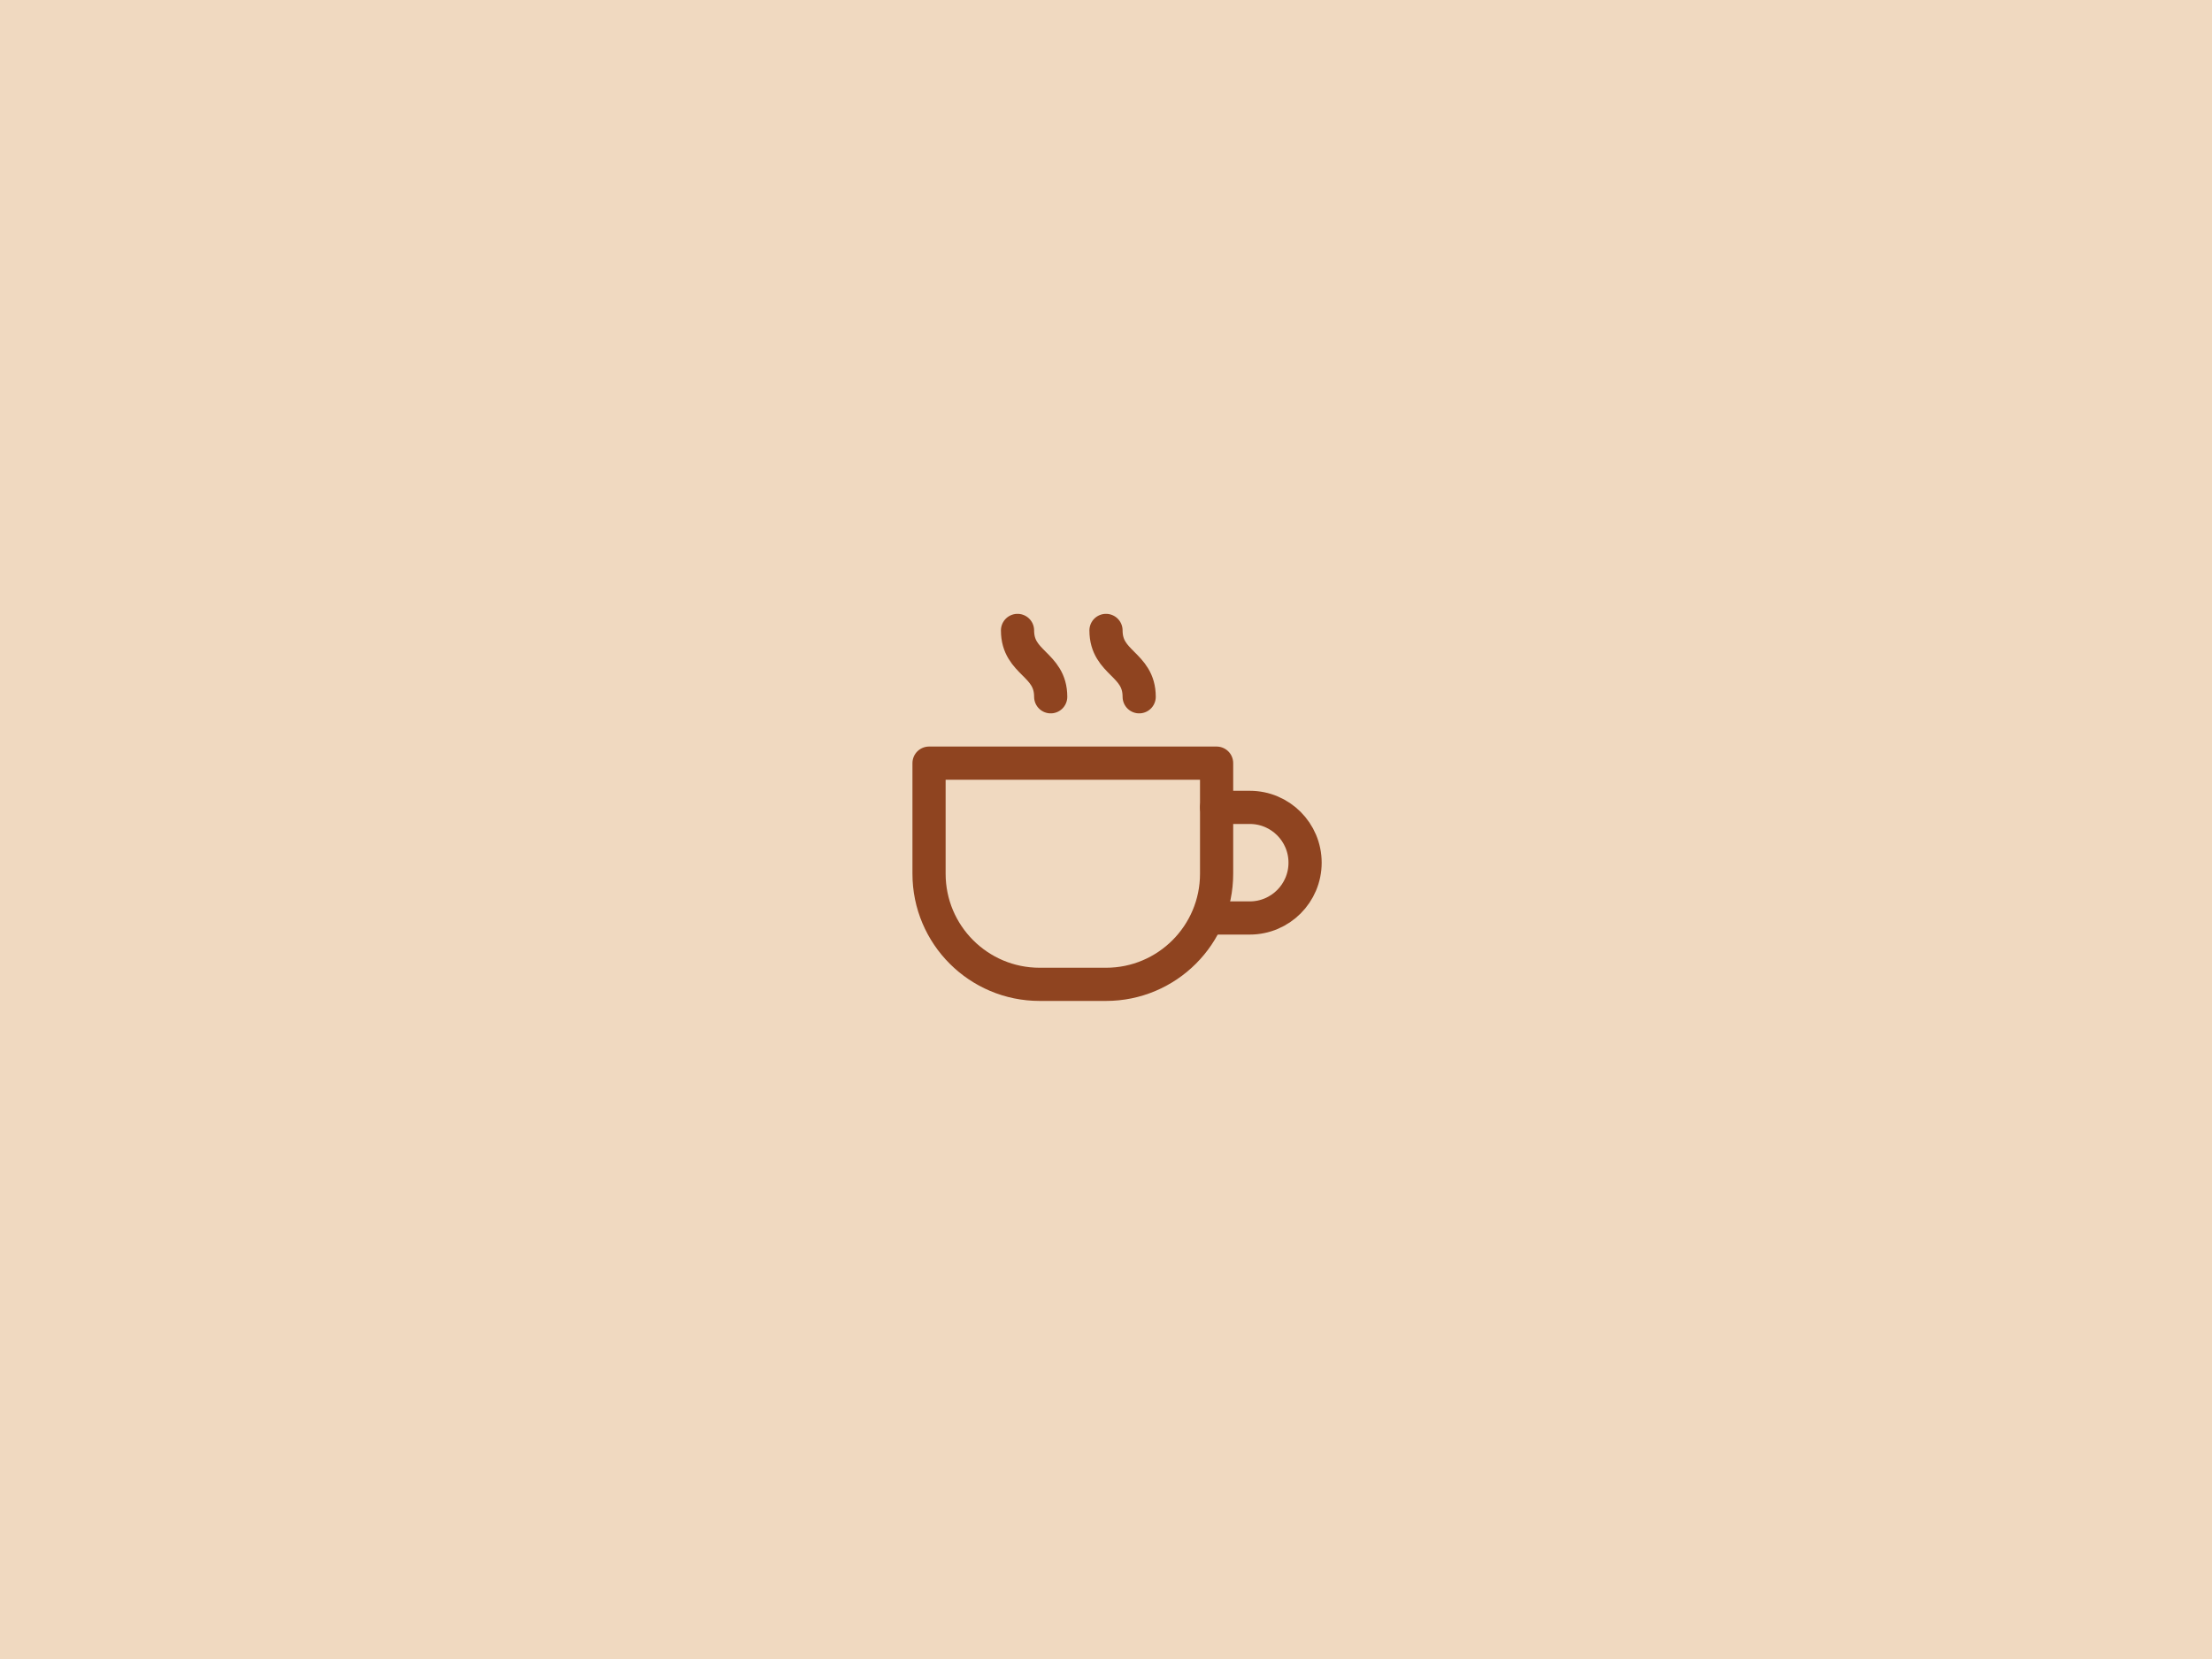
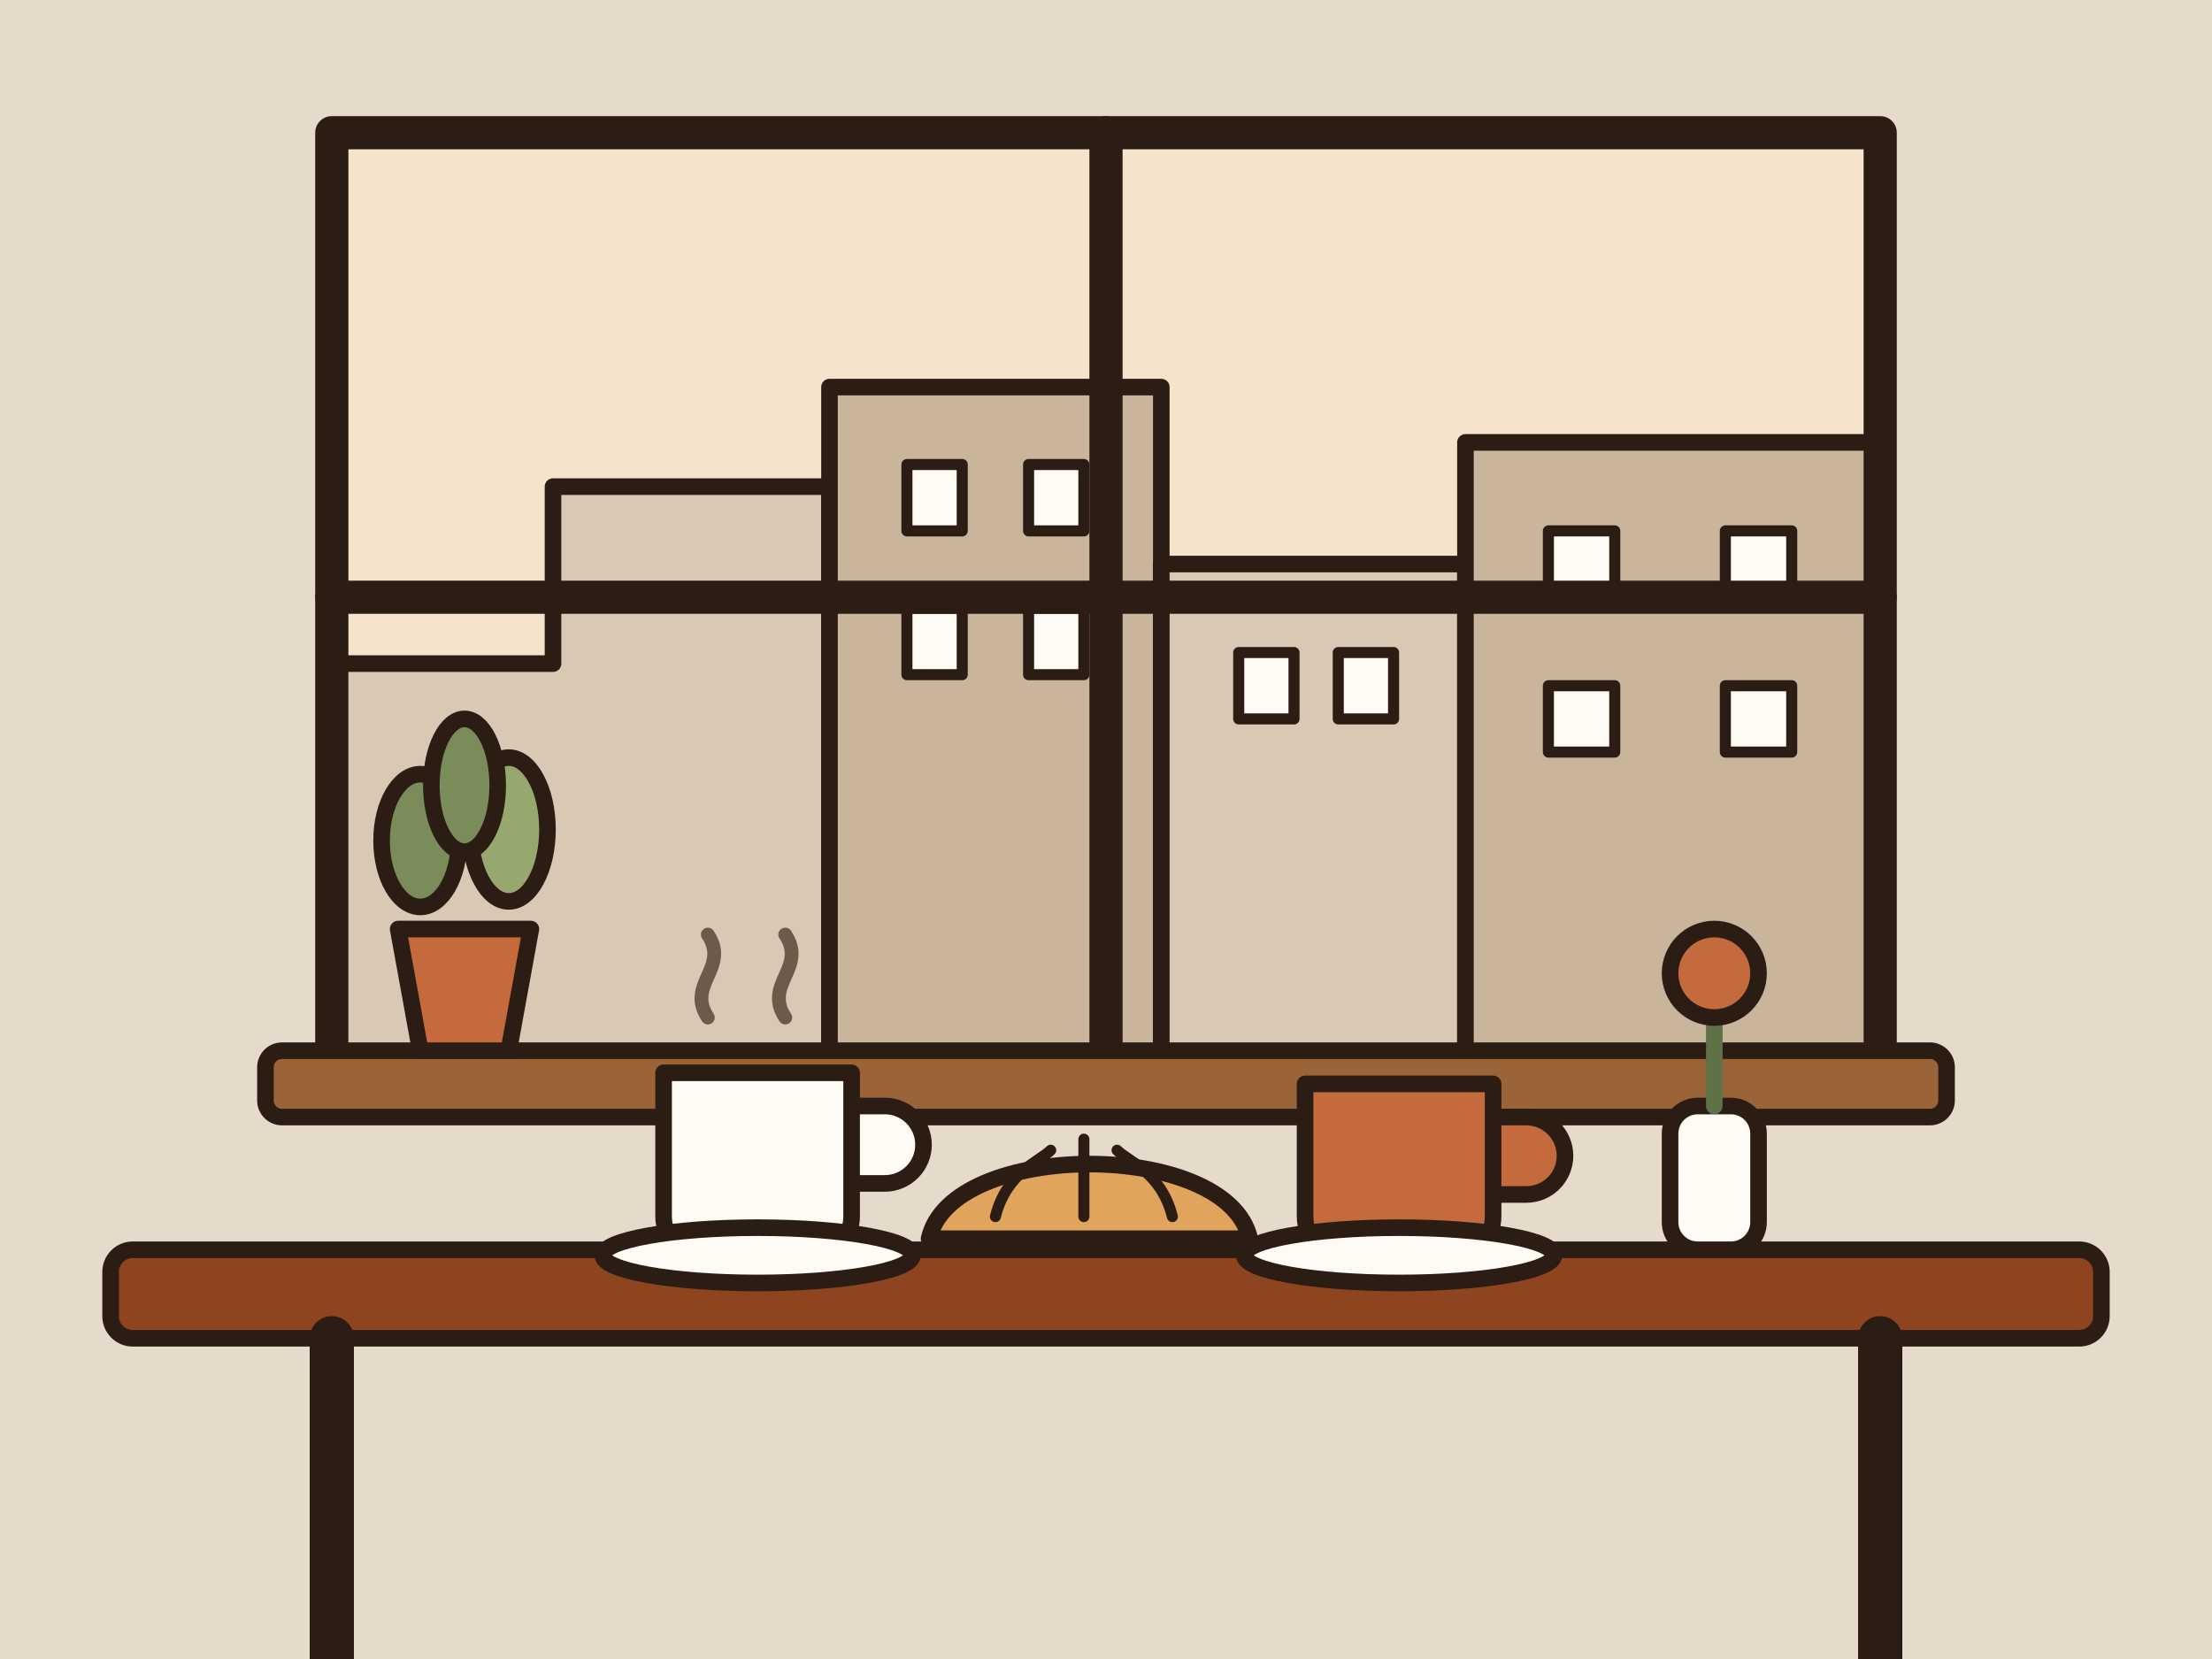
<svg xmlns="http://www.w3.org/2000/svg" viewBox="0 0 400 300">
-   <rect width="400" height="300" fill="#f0d9c0" />
-   <g transform="translate(152 102) scale(4)" fill="none" stroke="#8f4420" stroke-width="1.5" stroke-linecap="round" stroke-linejoin="round">
-     <path d="M4 9h13v5a5 5 0 0 1-5 5H9a5 5 0 0 1-5-5V9z" />
-     <path d="M17 11h1.5a2.5 2.5 0 0 1 0 5H17" />
-     <path d="M8 3c0 1.5 1.5 1.5 1.5 3" />
-     <path d="M12 3c0 1.5 1.5 1.5 1.5 3" />
+   <rect width="400" height="300" fill="#e6dacb" />
+   <g stroke="#2b1d14" stroke-width="3" stroke-linejoin="round" stroke-linecap="round">
+     <rect x="60" y="24" width="280" height="168" fill="#f6e3cc" />
+     <path d="M60 192V120h40V88h50v104z" fill="#d9c8b4" />
+     <path d="M150 192V70h60v122z" fill="#c9b49c" />
+     <path d="M210 192v-90h55v90z" fill="#d9c8b4" />
+     <path d="M265 192V80h75v112z" fill="#c9b49c" />
+     <path d="M164 84h10v12h-10zM186 84h10v12h-10zM164 110h10v12h-10zM186 110h10v12h-10zM280 96h12v12h-12zM312 96h12v12h-12zM280 124h12v12h-12zM312 124h12v12h-12zM224 118h10v12h-10zM242 118h10v12h-10z" fill="#fffbf4" stroke-width="2" />
+     <rect x="60" y="24" width="280" height="168" fill="none" stroke-width="6" />
+     <path d="M200 24v168M60 108h280" fill="none" stroke-width="6" />
+     <rect x="48" y="190" width="304" height="12" rx="3" fill="#9a6438" />
+     <path d="M72 168h24l-4 22H76z" fill="#c46a3c" />
+     <ellipse cx="76" cy="152" rx="7" ry="12" fill="#7a8c5a" />
+     <ellipse cx="92" cy="150" rx="7" ry="13" fill="#97a86f" />
+     <ellipse cx="84" cy="142" rx="6" ry="12" fill="#7a8c5a" />
+     <rect x="20" y="226" width="360" height="16" rx="4" fill="#8f4420" />
+     <path d="M60 242v58M340 242v58" fill="none" stroke-width="8" />
+     <path d="M120 194h34v26a7 7 0 0 1-7 7h-20a7 7 0 0 1-7-7zM154 200h6a7 7 0 0 1 0 14h-6" fill="#fffbf4" />
+     <ellipse cx="137" cy="227" rx="28" ry="5" fill="#fffbf4" />
+     <path d="M128 184c-4-6 4-9 0-15M142 184c-4-6 4-9 0-15" fill="none" stroke="#6e5a4b" stroke-width="2.5" />
+     <path d="M236 196h34v24a7 7 0 0 1-7 7h-20a7 7 0 0 1-7-7zM270 202h6a7 7 0 0 1 0 14h-6" fill="#c46a3c" />
+     <ellipse cx="253" cy="227" rx="28" ry="5" fill="#fffbf4" />
+     <path d="M168 224c4-18 54-18 58 0z" fill="#e0a45c" />
+     <path d="M180 220c2-8 8-10 10-12M196 220v-14M212 220c-2-8-8-10-10-12" fill="none" stroke-width="2" />
+     <rect x="302" y="200" width="16" height="26" rx="5" fill="#fffbf4" />
+     <path d="M310 200v-18" fill="none" stroke="#5f7146" />
+     <circle cx="310" cy="176" r="8" fill="#c46a3c" />
  </g>
</svg>
